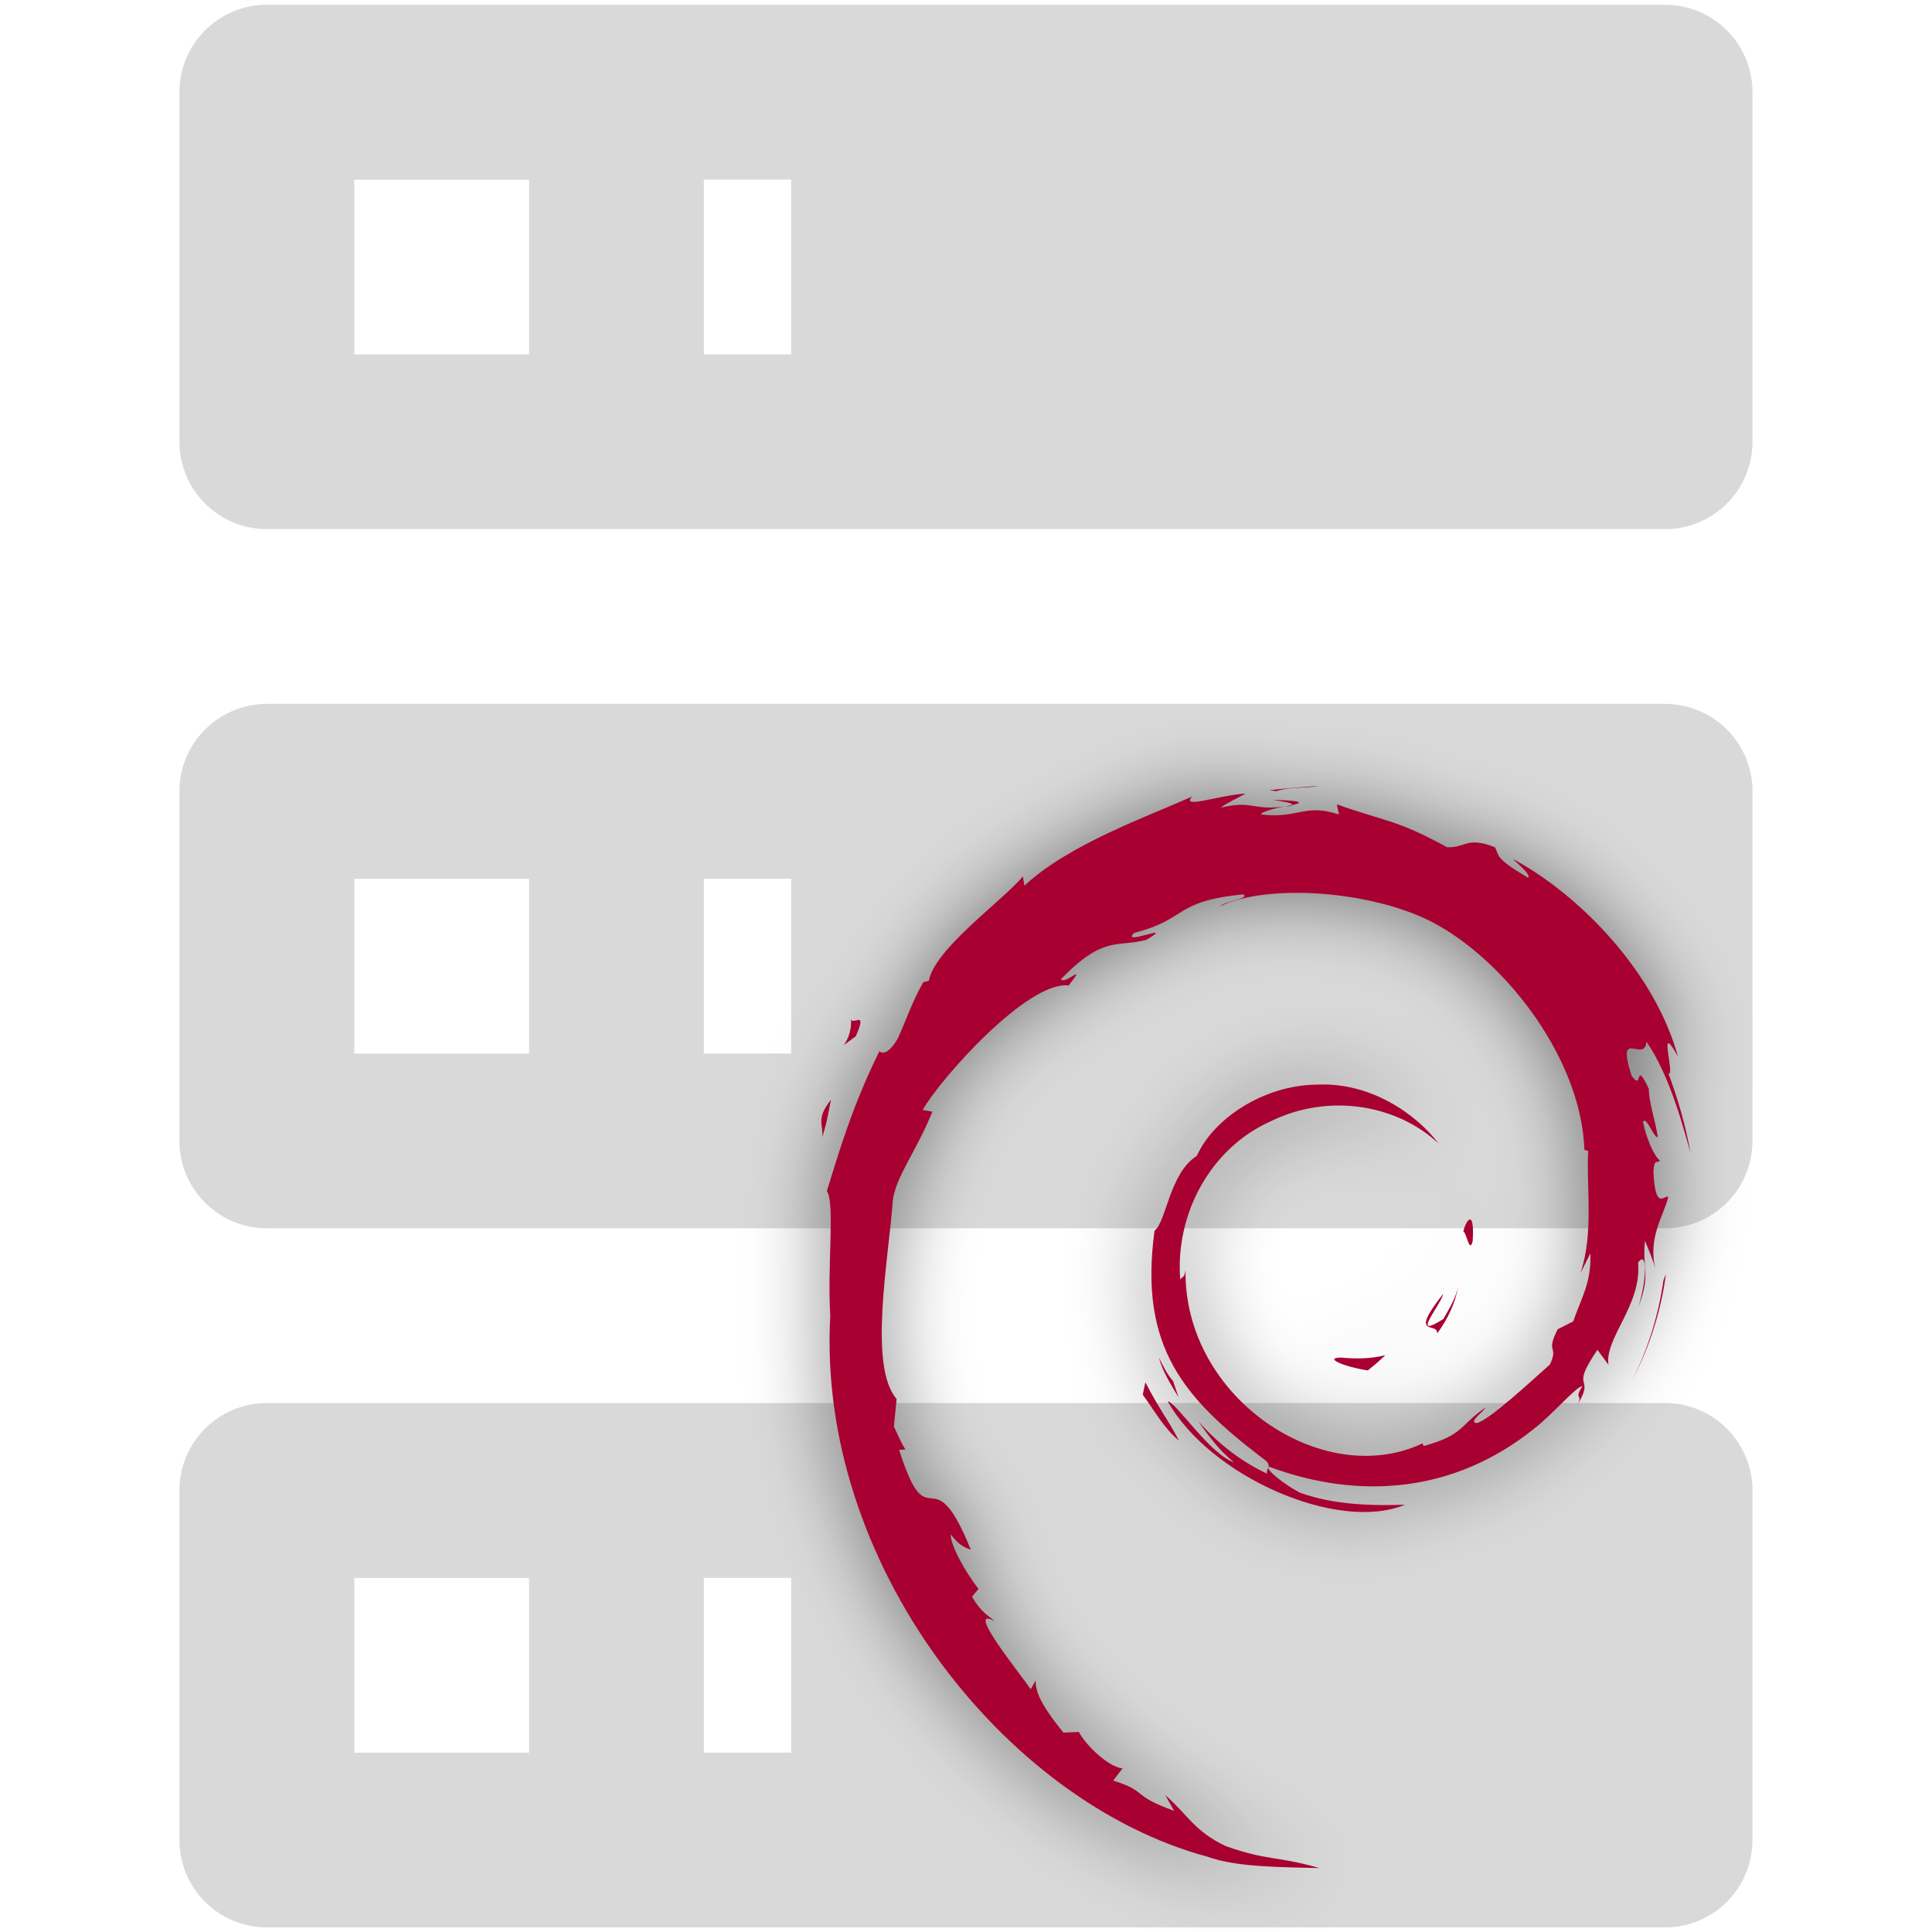
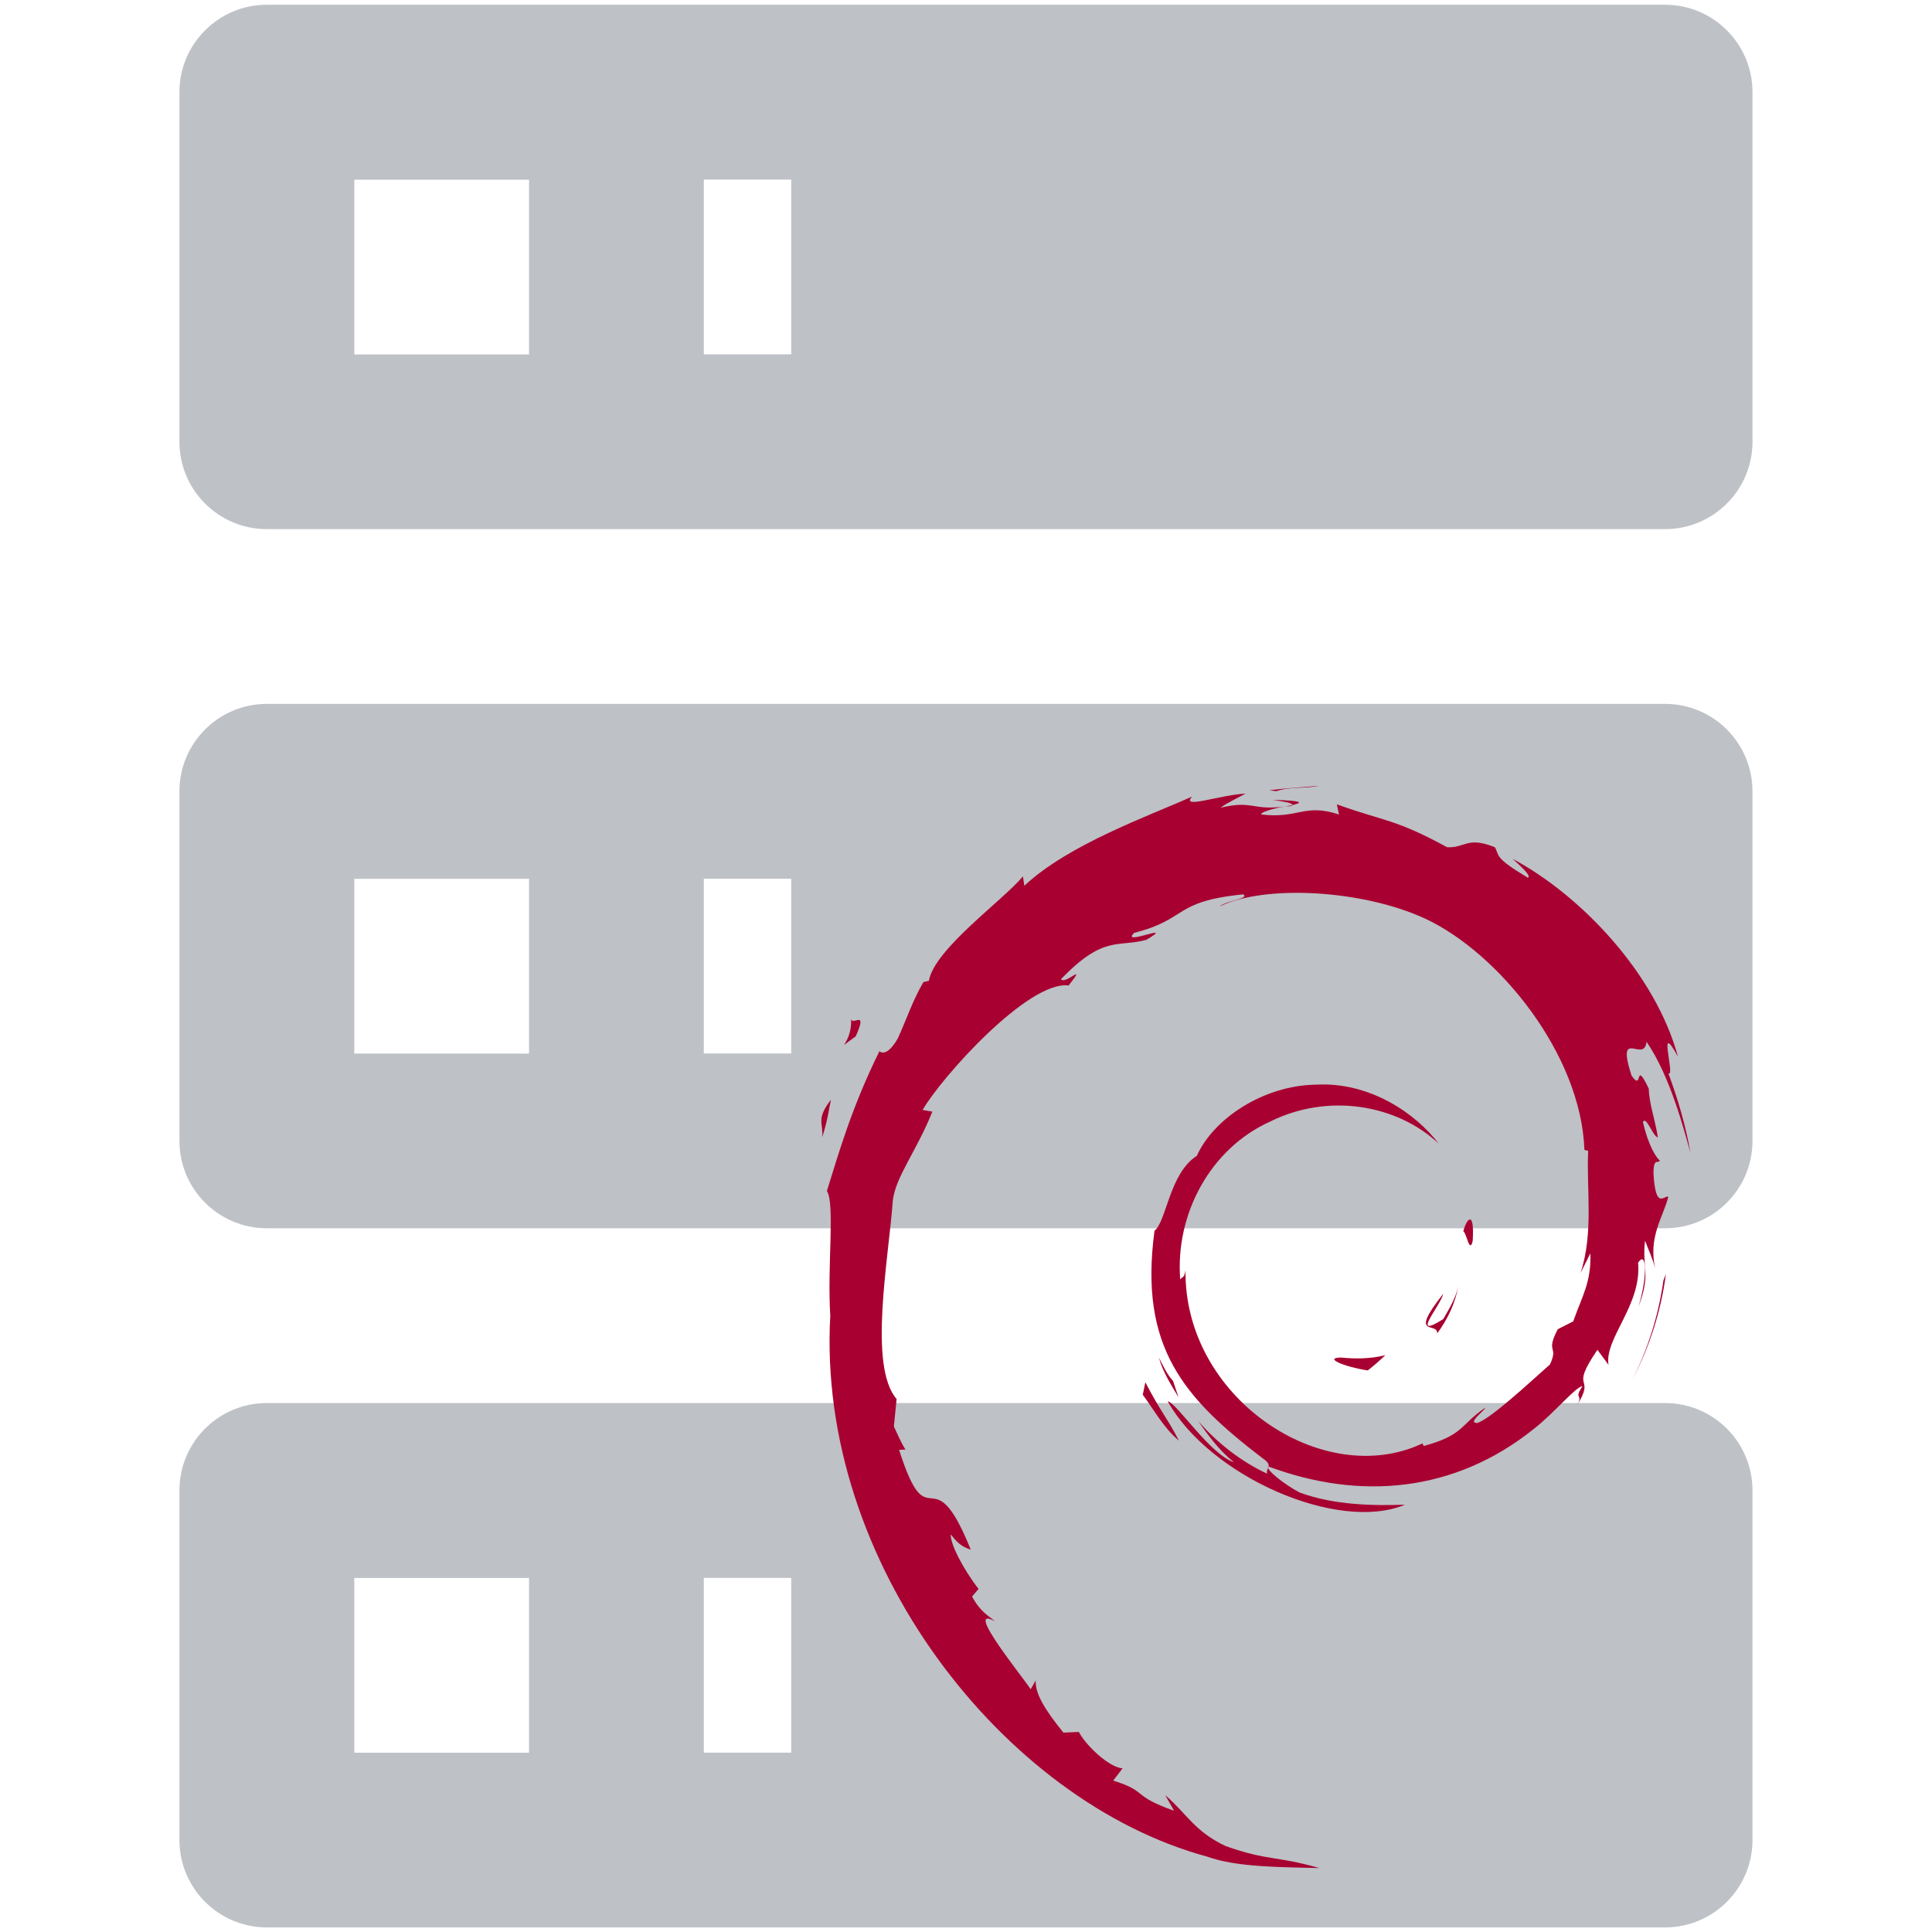
<svg xmlns="http://www.w3.org/2000/svg" version="1.1" viewBox="0 0 24 24">
-   <defs>
-     <filter id="filter15" x="-.111" y="-.089" width="1.222" height="1.179" color-interpolation-filters="sRGB">
-       <feFlood flood-color="rgb(0,0,0)" flood-opacity=".498" in="SourceGraphic" result="flood" />
-       <feGaussianBlur in="SourceGraphic" result="blur" stdDeviation="0.5" />
-       <feOffset dx="0" dy="0" in="blur" result="offset" />
-       <feComposite in="flood" in2="offset" operator="in" result="comp1" />
-       <feComposite in="SourceGraphic" in2="comp1" result="comp2" />
-     </filter>
-   </defs>
-   <path d="m3.315.059h17.369a1.086 1.086 0 011.086 1.086v4.342a1.086 1.086 0 01-1.086 1.086h-17.369a1.086 1.086 0 01-1.086-1.086v-4.342a1.086 1.086 0 011.086-1.086m0 8.685h17.369a1.086 1.086 0 011.086 1.086v4.342a1.086 1.086 0 01-1.086 1.086h-17.369a1.086 1.086 0 01-1.086-1.086v-4.342a1.086 1.086 0 011.086-1.086m0 8.685h17.369a1.086 1.086 0 011.086 1.086v4.342a1.086 1.086 0 01-1.086 1.086h-17.369a1.086 1.086 0 01-1.086-1.086v-4.342a1.086 1.086 0 011.086-1.086m5.428-13.027h1.086v-2.171h-1.086v2.171m0 8.685h1.086v-2.171h-1.086v2.171m0 8.685h1.086v-2.171h-1.086v2.171m-4.342-19.54v2.171h2.171v-2.171h-2.171m0 8.685v2.171h2.171v-2.171h-2.171m0 8.685v2.171h2.171v-2.171z" fill="#d9d9d9" stroke-width="1.086" />
-   <path d="m16.658 16.864c-.223.003.042.116.333.16.081-.063.152-.126.218-.189-.184.045-.368.047-.551.029m1.194-.297c.134-.184.228-.383.263-.591-.029.147-.11.276-.186.41-.417.263-.039-.155 0-.315-.446.564-.06.339-.076.496m.441-1.15c.026-.402-.079-.273-.116-.121.042.021.076.284.116.121m-2.481-5.481c.118.021.257.037.236.066.131-.029.16-.055-.236-.066m.236.066-.084.018.079-.008zm3.707 5.568c.013.36-.105.536-.213.845l-.192.097c-.158.307.016.194-.097.438-.247.218-.746.685-.906.727-.118-.003.079-.139.105-.192-.328.226-.265.339-.767.478l-.016-.032c-1.242.585-2.966-.572-2.943-2.153-.013.1-.037.076-.066.116-.063-.814.375-1.627 1.116-1.961.725-.36 1.575-.213 2.095.273-.286-.373-.853-.769-1.525-.732-.659.01-1.276.428-1.48.885-.339.213-.378.819-.525.929-.197 1.454.373 2.084 1.336 2.822.152.102.042.118.063.197-.32-.15-.614-.375-.856-.654.129.186.265.37.444.512-.302-.102-.706-.732-.824-.759.52.932 2.113 1.635 2.948 1.286-.386.013-.877.008-1.31-.152-.181-.095-.431-.289-.386-.323 1.137.425 2.313.323 3.297-.467.249-.194.525-.528.604-.53-.118.178.021.087-.071.244.249-.402-.108-.163.257-.696l.137.186c-.05-.333.415-.74.368-1.268.108-.163.118.173.005.546.158-.412.042-.478.081-.819.045.116.1.236.131.357-.102-.399.105-.672.158-.903-.05-.024-.158.176-.184-.294.003-.205.058-.108.079-.158-.039-.024-.144-.181-.21-.48.047-.071.123.184.186.194-.039-.239-.11-.423-.113-.604-.184-.386-.066.052-.215-.165-.197-.614.163-.142.186-.42.297.431.467 1.1.546 1.378-.06-.339-.155-.664-.273-.982.089.037-.147-.696.118-.21-.281-1.034-1.205-2.003-2.053-2.457.105.095.236.215.189.234-.423-.252-.349-.27-.41-.378-.344-.139-.368.01-.593 0-.648-.354-.772-.318-1.37-.533l.026.126c-.431-.142-.501.055-.963 0-.029-.021.15-.079.294-.1-.415.055-.396-.081-.803.016.1-.071.205-.116.312-.176-.339.021-.809.197-.664.037-.551.247-1.533.593-2.084 1.108l-.018-.116c-.252.302-1.1.903-1.168 1.297l-.068.016c-.131.223-.215.475-.32.704-.171.291-.252.113-.228.158-.339.685-.504 1.26-.651 1.733.102.155.003.929.042 1.549-.171 3.061 2.15 6.035 4.683 6.72.37.134.924.129 1.394.142-.554-.158-.625-.084-1.165-.273-.389-.184-.475-.394-.751-.633l.11.194c-.541-.192-.315-.236-.756-.375l.116-.152c-.176-.013-.465-.297-.543-.452l-.192.008c-.231-.284-.354-.488-.344-.648l-.063.11c-.071-.121-.848-1.066-.444-.845-.076-.068-.176-.11-.284-.307l.081-.095c-.194-.249-.357-.57-.344-.677.102.139.176.165.247.189-.491-1.218-.517-.068-.89-1.239l.079-.005c-.06-.092-.097-.189-.144-.286l.034-.341c-.354-.409-.1-1.735-.047-2.465.034-.297.294-.612.491-1.105l-.121-.021c.231-.402 1.312-1.609 1.814-1.546.241-.305-.047 0-.095-.079.533-.551.701-.391 1.06-.488.389-.231-.333.089-.15-.087.672-.171.475-.389 1.352-.478.092.052-.215.081-.291.15.559-.273 1.769-.21 2.554.152.911.425 1.937 1.685 1.977 2.872l.047.013c-.024.47.071 1.016-.095 1.517zm-5.528 1.601-.032.155c.147.2.263.415.449.57-.134-.263-.234-.37-.417-.725m.344-.016c-.079-.087-.123-.189-.176-.291.05.181.15.336.244.494zm6.124-1.331-.032.081c-.06.425-.189.848-.389 1.239.218-.412.36-.864.42-1.32m-4.838-5.996c.15-.055.37-.032.53-.066-.207.018-.415.029-.62.055zm-5.287 2.812c.034.32-.241.446.06.234.163-.365-.063-.1-.06-.234m-.357 1.488c.071-.215.081-.344.11-.467-.194.247-.089.299-.11.467" fill="#a80030" filter="url(#filter15)" stroke-width=".026" />
+   <path d="m3.315.059h17.369a1.086 1.086 0 011.086 1.086v4.342a1.086 1.086 0 01-1.086 1.086h-17.369a1.086 1.086 0 01-1.086-1.086v-4.342a1.086 1.086 0 011.086-1.086m0 8.685h17.369a1.086 1.086 0 011.086 1.086v4.342a1.086 1.086 0 01-1.086 1.086h-17.369a1.086 1.086 0 01-1.086-1.086v-4.342a1.086 1.086 0 011.086-1.086m0 8.685h17.369a1.086 1.086 0 011.086 1.086v4.342a1.086 1.086 0 01-1.086 1.086h-17.369a1.086 1.086 0 01-1.086-1.086v-4.342a1.086 1.086 0 011.086-1.086m5.428-13.027h1.086v-2.171h-1.086v2.171m0 8.685h1.086v-2.171h-1.086v2.171m0 8.685h1.086v-2.171h-1.086v2.171m-4.342-19.54v2.171h2.171v-2.171h-2.171m0 8.685v2.171h2.171v-2.171h-2.171m0 8.685v2.171h2.171v-2.171z" fill="#BEC1C6" />
+   <path d="m16.658 16.864c-.223.003.042.116.333.16.081-.063.152-.126.218-.189-.184.045-.368.047-.551.029m1.194-.297c.134-.184.228-.383.263-.591-.029.147-.11.276-.186.41-.417.263-.039-.155 0-.315-.446.564-.06.339-.076.496m.441-1.15c.026-.402-.079-.273-.116-.121.042.021.076.284.116.121m-2.481-5.481c.118.021.257.037.236.066.131-.029.16-.055-.236-.066m.236.066-.084.018.079-.008zm3.707 5.568c.013.36-.105.536-.213.845l-.192.097c-.158.307.016.194-.097.438-.247.218-.746.685-.906.727-.118-.003.079-.139.105-.192-.328.226-.265.339-.767.478l-.016-.032c-1.242.585-2.966-.572-2.943-2.153-.013.1-.037.076-.066.116-.063-.814.375-1.627 1.116-1.961.725-.36 1.575-.213 2.095.273-.286-.373-.853-.769-1.525-.732-.659.01-1.276.428-1.48.885-.339.213-.378.819-.525.929-.197 1.454.373 2.084 1.336 2.822.152.102.042.118.063.197-.32-.15-.614-.375-.856-.654.129.186.265.37.444.512-.302-.102-.706-.732-.824-.759.52.932 2.113 1.635 2.948 1.286-.386.013-.877.008-1.31-.152-.181-.095-.431-.289-.386-.323 1.137.425 2.313.323 3.297-.467.249-.194.525-.528.604-.53-.118.178.021.087-.071.244.249-.402-.108-.163.257-.696l.137.186c-.05-.333.415-.74.368-1.268.108-.163.118.173.005.546.158-.412.042-.478.081-.819.045.116.1.236.131.357-.102-.399.105-.672.158-.903-.05-.024-.158.176-.184-.294.003-.205.058-.108.079-.158-.039-.024-.144-.181-.21-.48.047-.071.123.184.186.194-.039-.239-.11-.423-.113-.604-.184-.386-.066.052-.215-.165-.197-.614.163-.142.186-.42.297.431.467 1.1.546 1.378-.06-.339-.155-.664-.273-.982.089.037-.147-.696.118-.21-.281-1.034-1.205-2.003-2.053-2.457.105.095.236.215.189.234-.423-.252-.349-.27-.41-.378-.344-.139-.368.01-.593 0-.648-.354-.772-.318-1.37-.533l.026.126c-.431-.142-.501.055-.963 0-.029-.021.15-.079.294-.1-.415.055-.396-.081-.803.016.1-.071.205-.116.312-.176-.339.021-.809.197-.664.037-.551.247-1.533.593-2.084 1.108l-.018-.116c-.252.302-1.1.903-1.168 1.297l-.068.016c-.131.223-.215.475-.32.704-.171.291-.252.113-.228.158-.339.685-.504 1.26-.651 1.733.102.155.003.929.042 1.549-.171 3.061 2.15 6.035 4.683 6.72.37.134.924.129 1.394.142-.554-.158-.625-.084-1.165-.273-.389-.184-.475-.394-.751-.633l.11.194c-.541-.192-.315-.236-.756-.375l.116-.152c-.176-.013-.465-.297-.543-.452l-.192.008c-.231-.284-.354-.488-.344-.648l-.063.11c-.071-.121-.848-1.066-.444-.845-.076-.068-.176-.11-.284-.307l.081-.095c-.194-.249-.357-.57-.344-.677.102.139.176.165.247.189-.491-1.218-.517-.068-.89-1.239l.079-.005c-.06-.092-.097-.189-.144-.286l.034-.341c-.354-.409-.1-1.735-.047-2.465.034-.297.294-.612.491-1.105l-.121-.021c.231-.402 1.312-1.609 1.814-1.546.241-.305-.047 0-.095-.079.533-.551.701-.391 1.06-.488.389-.231-.333.089-.15-.087.672-.171.475-.389 1.352-.478.092.052-.215.081-.291.15.559-.273 1.769-.21 2.554.152.911.425 1.937 1.685 1.977 2.872l.047.013c-.024.47.071 1.016-.095 1.517zm-5.528 1.601-.032.155c.147.2.263.415.449.57-.134-.263-.234-.37-.417-.725m.344-.016c-.079-.087-.123-.189-.176-.291.05.181.15.336.244.494zm6.124-1.331-.032.081c-.06.425-.189.848-.389 1.239.218-.412.36-.864.42-1.32m-4.838-5.996c.15-.055.37-.032.53-.066-.207.018-.415.029-.62.055zm-5.287 2.812c.034.32-.241.446.06.234.163-.365-.063-.1-.06-.234m-.357 1.488c.071-.215.081-.344.11-.467-.194.247-.089.299-.11.467" fill="#a80030" filter="url(#filter15)" />
</svg>
